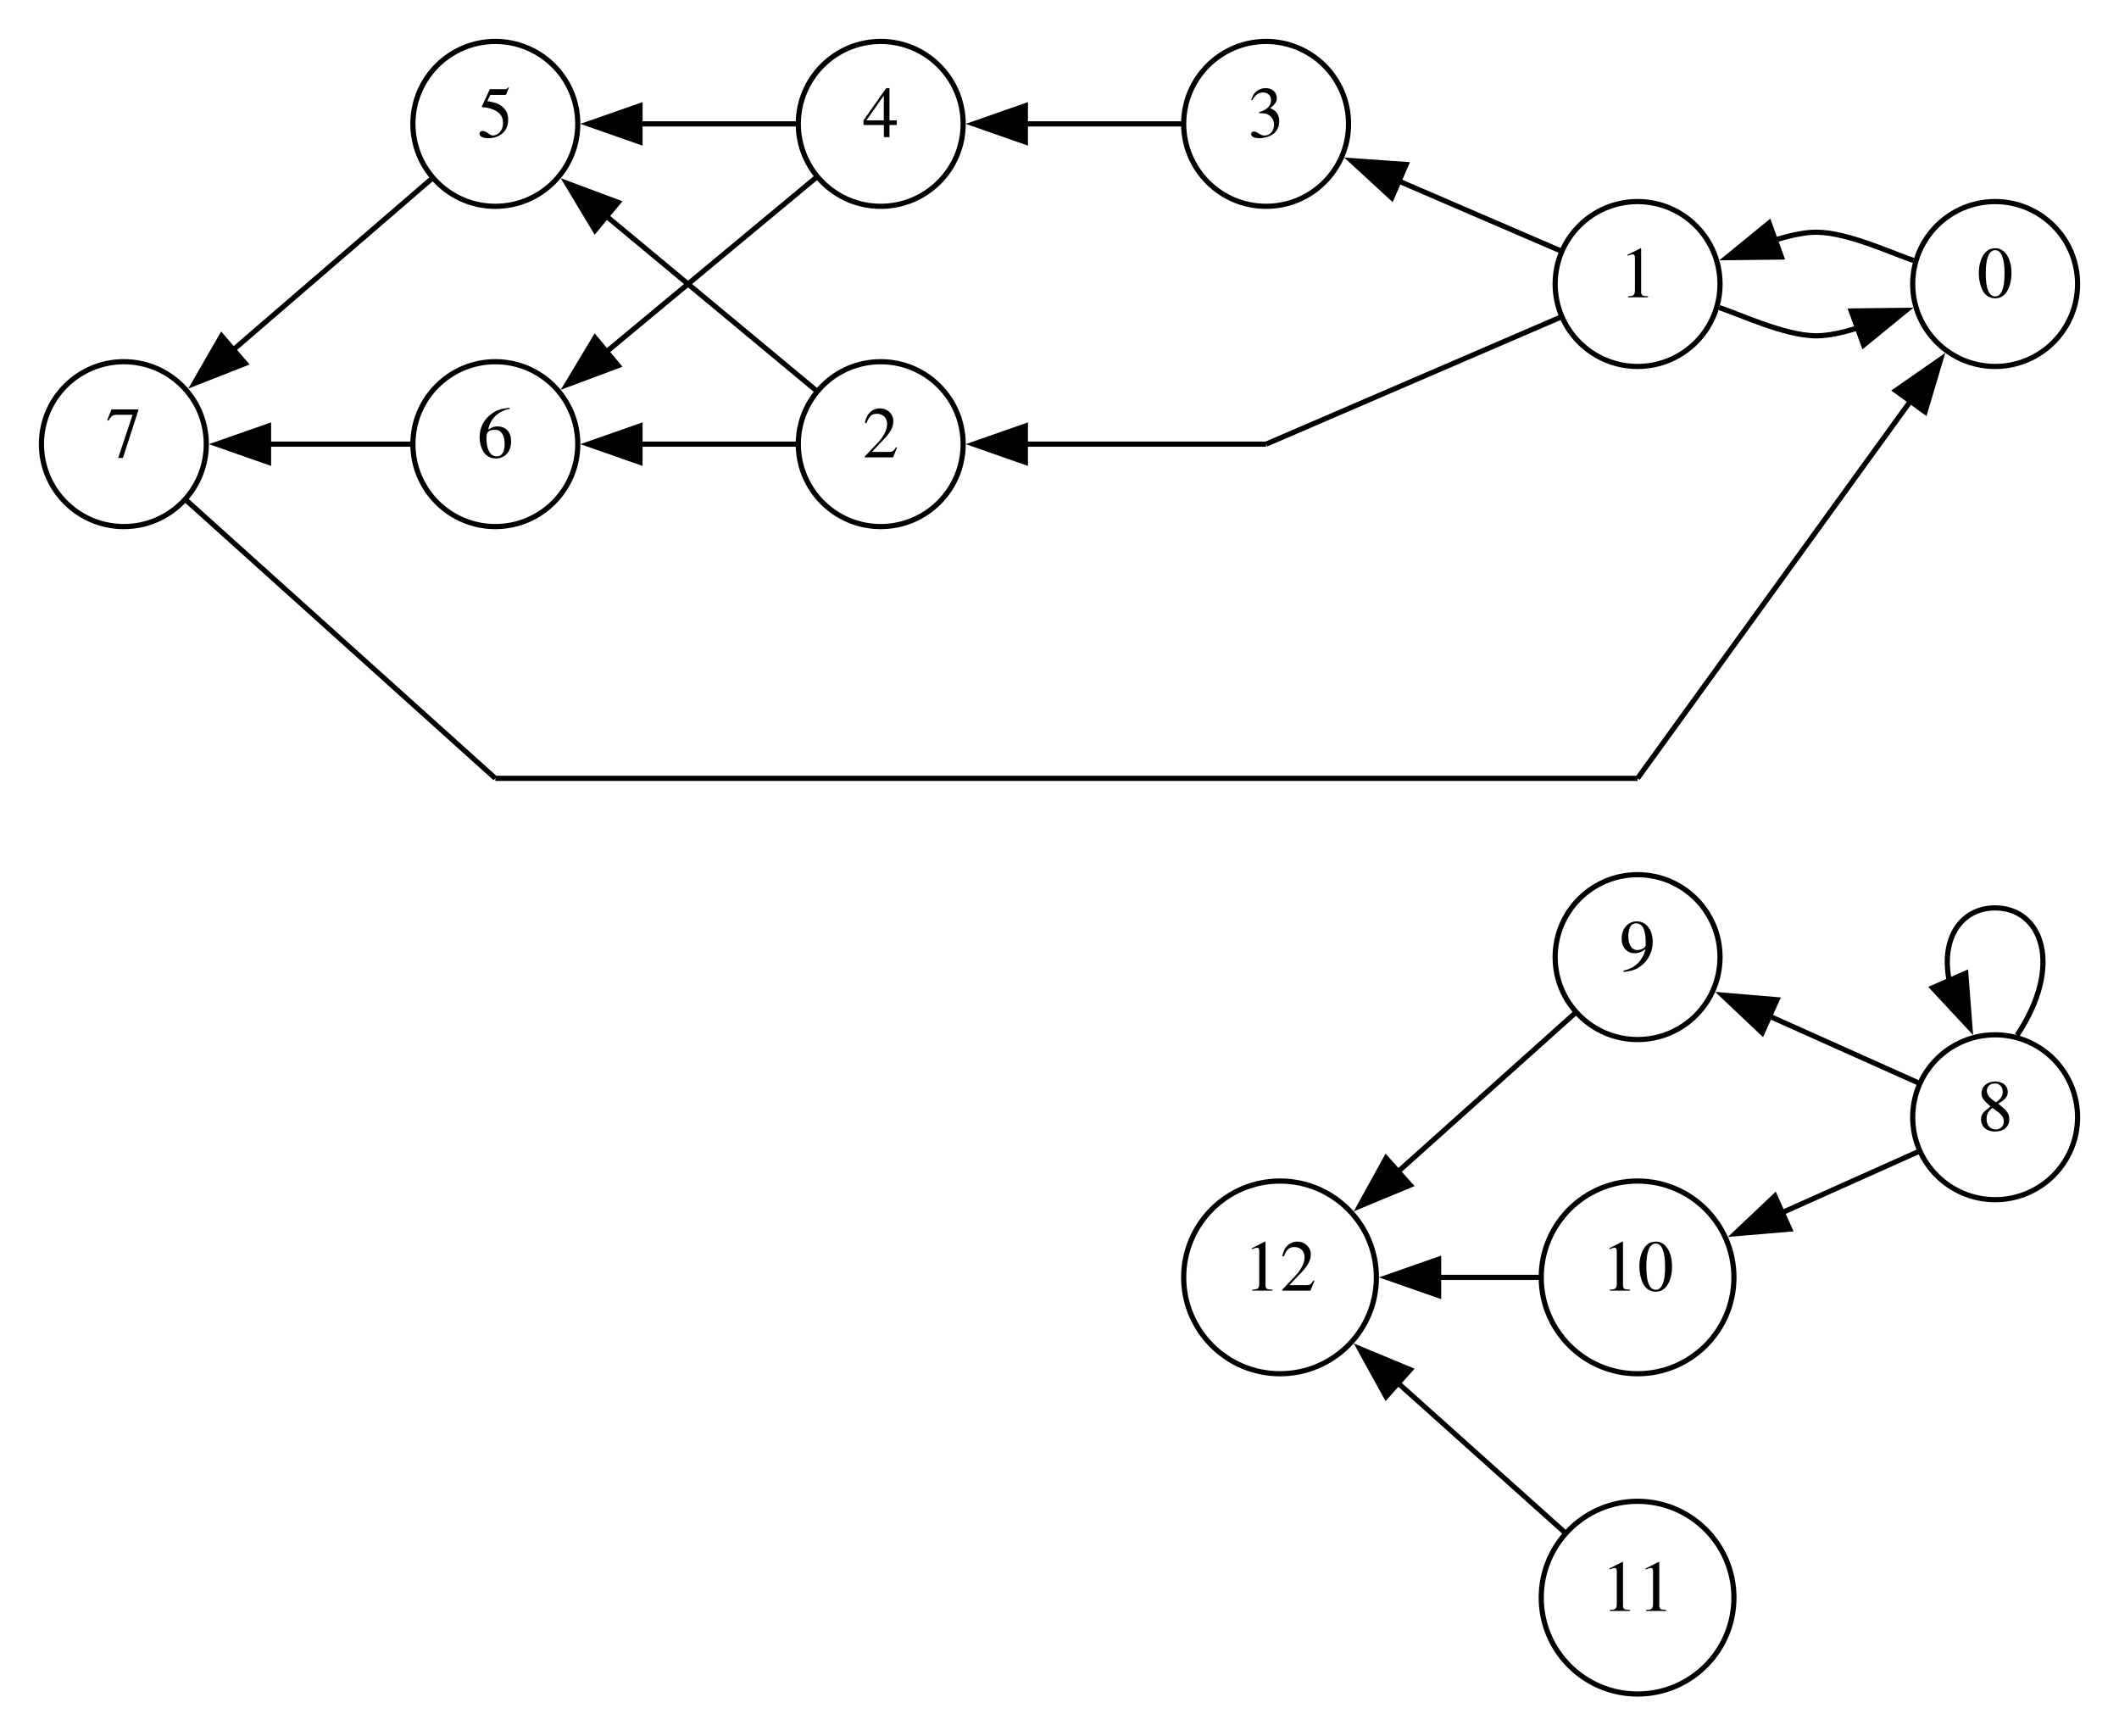
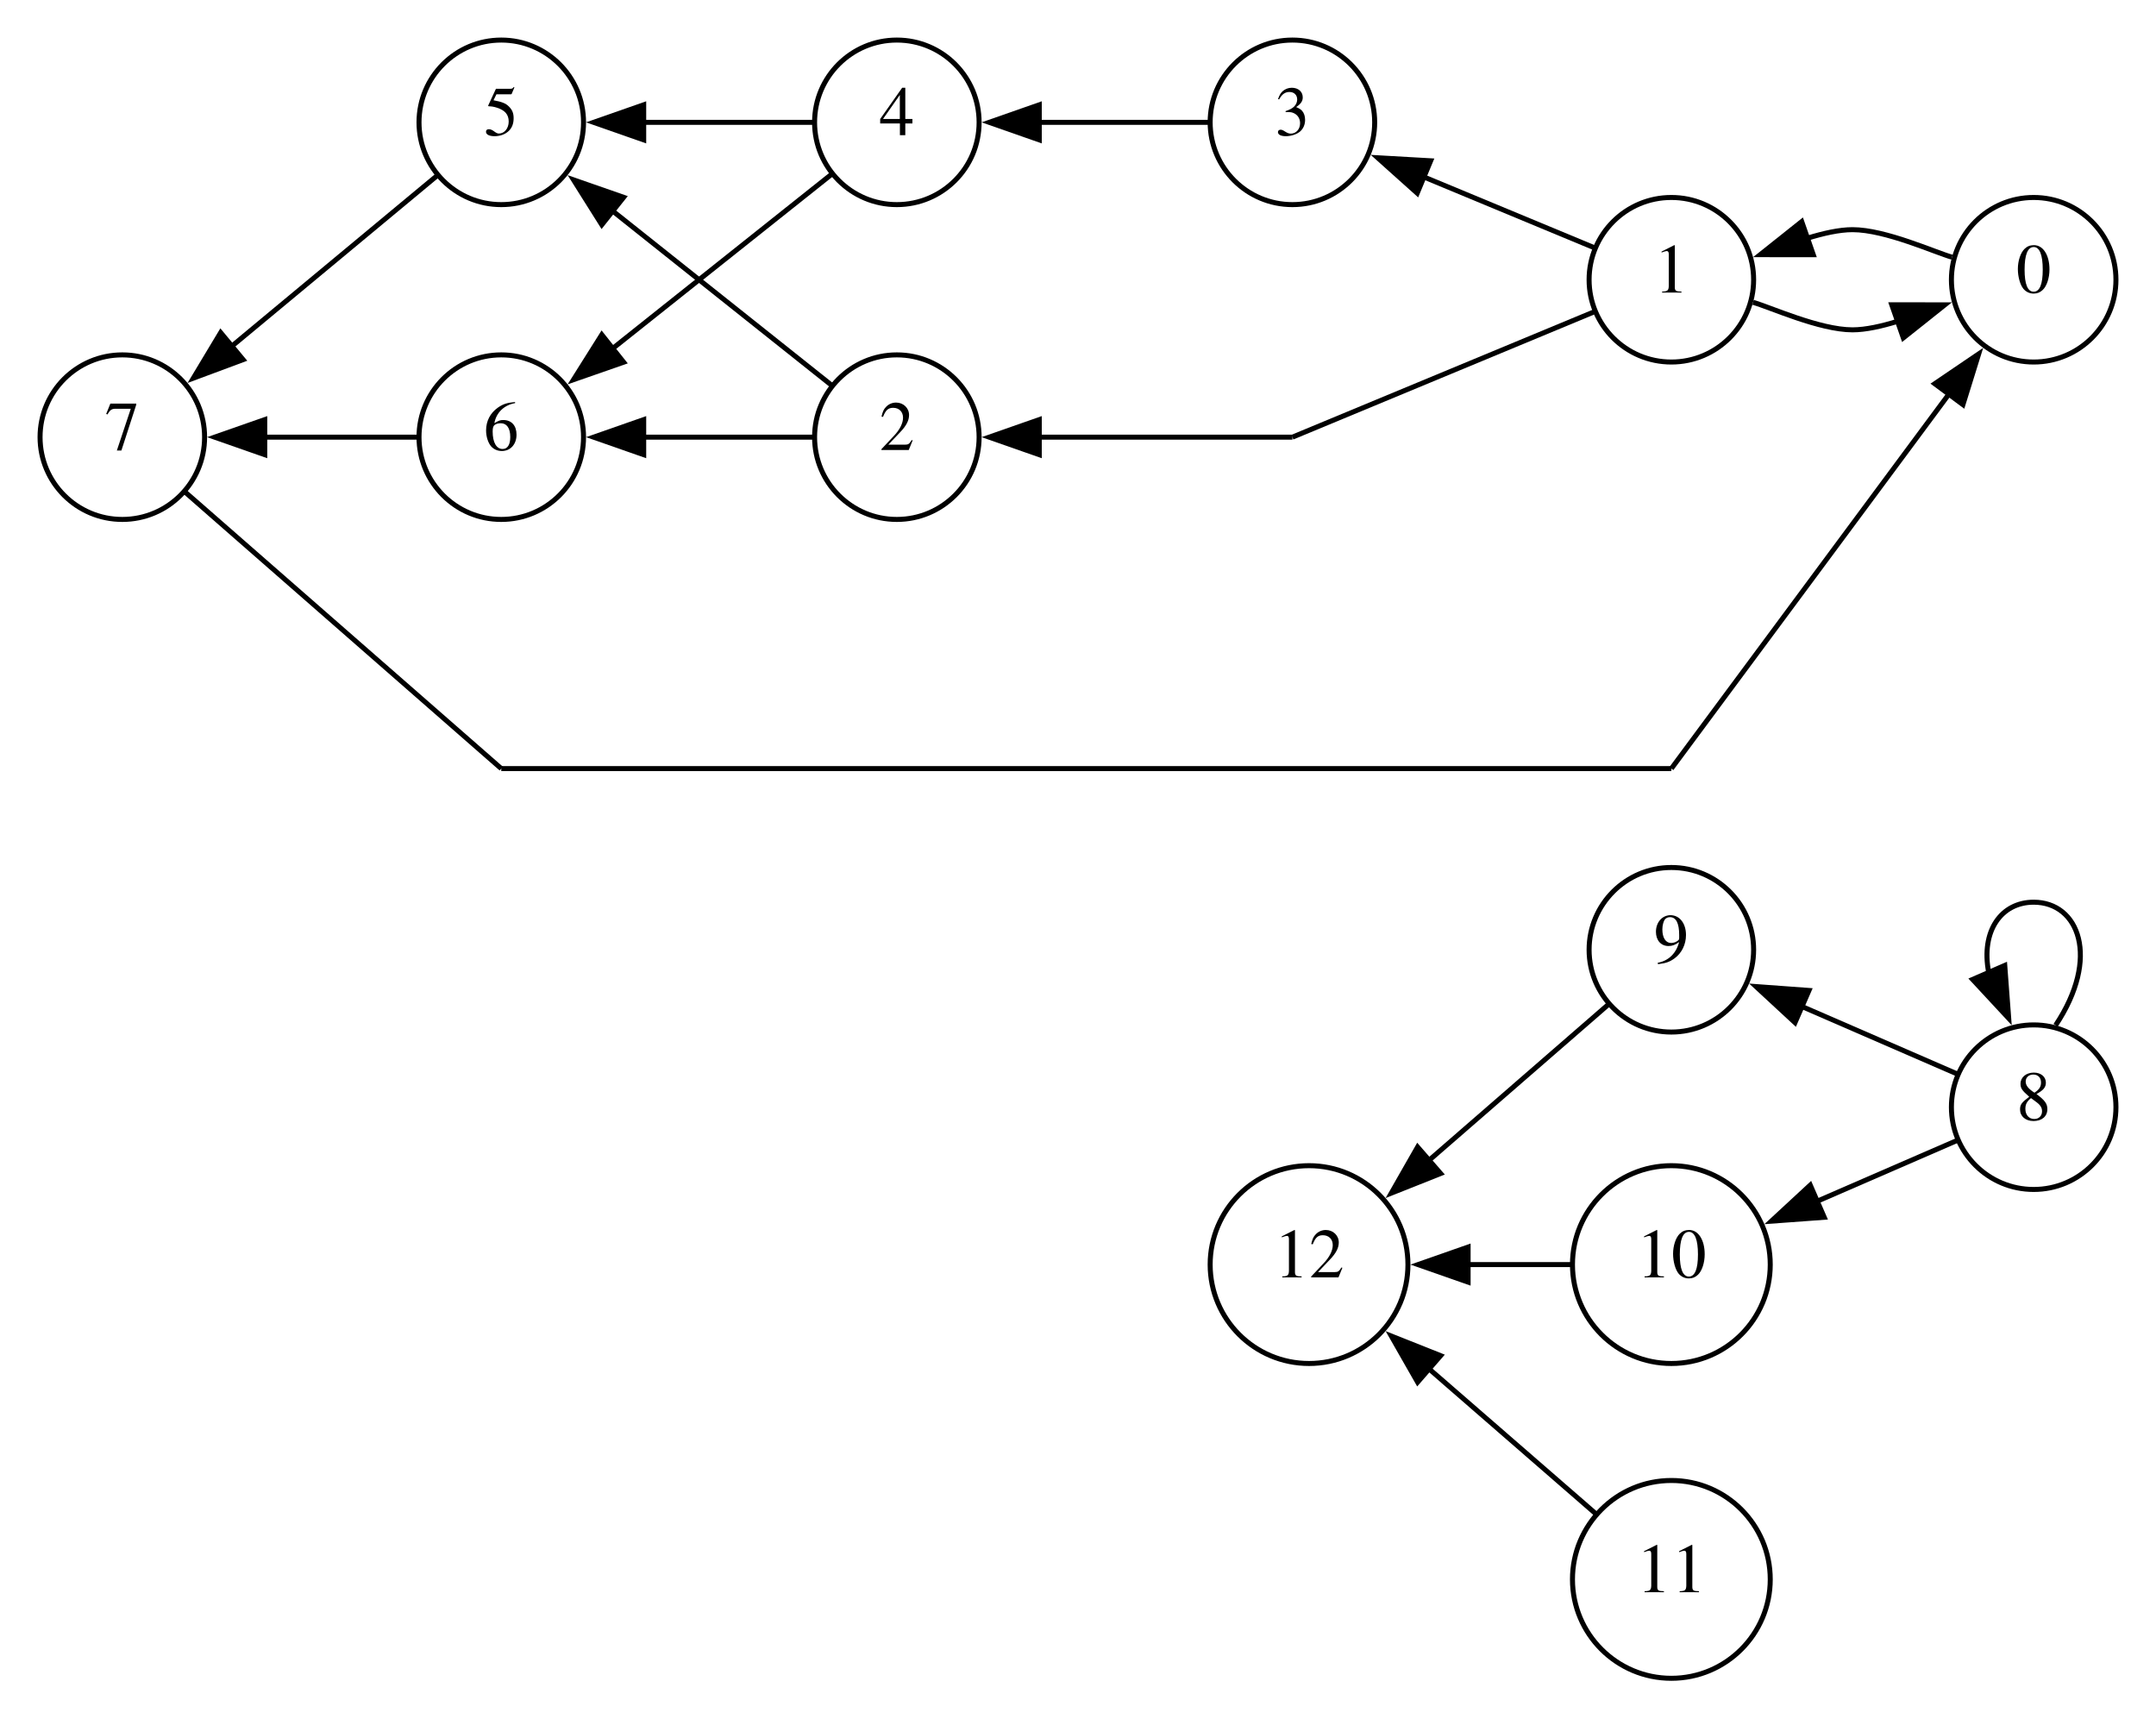
- <svg xmlns="http://www.w3.org/2000/svg" width="409.1" height="335.028" viewBox="0 0 409.1 335.028">
-   <g id="graph0" class="graph" transform="translate(23.91383,23.91383) scale(1.0)">
-     <rect x="-23.914" y="-23.914" width="409.1" height="335.028" fill="none" />
+ <svg xmlns="http://www.w3.org/2000/svg" width="430.519" height="343.083" viewBox="0 0 430.519 343.083">
+   <g id="graph0" class="graph" transform="translate(24.42681,24.42681) scale(1.0)">
+     <rect x="-24.427" y="-24.427" width="430.519" height="343.083" fill="none" />
    <g class="node" id="node0">
-       <circle cx="361.273" cy="30.914" r="15.914" fill="none" stroke="black" />
-       <text x="361.273" y="30.914" text-anchor="middle" dominant-baseline="central" font-family="Times,serif" font-size="14">0</text>
+       <circle cx="381.666" cy="31.427" r="16.427" fill="none" stroke="black" />
+       <text x="381.666" y="31.427" text-anchor="middle" dominant-baseline="central" font-family="Times,serif" font-size="14">0</text>
    </g>
    <g class="node" id="node1">
-       <circle cx="292.243" cy="30.914" r="15.914" fill="none" stroke="black" />
-       <text x="292.243" y="30.914" text-anchor="middle" dominant-baseline="central" font-family="Times,serif" font-size="14">1</text>
+       <circle cx="309.317" cy="31.427" r="16.427" fill="none" stroke="black" />
+       <text x="309.317" y="31.427" text-anchor="middle" dominant-baseline="central" font-family="Times,serif" font-size="14">1</text>
    </g>
    <g class="node" id="node2">
-       <circle cx="146.121" cy="61.828" r="15.914" fill="none" stroke="black" />
-       <text x="146.121" y="61.828" text-anchor="middle" dominant-baseline="central" font-family="Times,serif" font-size="14">2</text>
+       <circle cx="154.659" cy="62.854" r="16.427" fill="none" stroke="black" />
+       <text x="154.659" y="62.854" text-anchor="middle" dominant-baseline="central" font-family="Times,serif" font-size="14">2</text>
    </g>
    <g class="node" id="node3">
-       <circle cx="220.526" cy="0" r="15.914" fill="none" stroke="black" />
-       <text x="220.526" y="0" text-anchor="middle" dominant-baseline="central" font-family="Times,serif" font-size="14">3</text>
+       <circle cx="233.648" cy="0" r="16.427" fill="none" stroke="black" />
+       <text x="233.648" y="0" text-anchor="middle" dominant-baseline="central" font-family="Times,serif" font-size="14">3</text>
    </g>
    <g class="node" id="node4">
-       <circle cx="146.121" cy="0" r="15.914" fill="none" stroke="black" />
-       <text x="146.121" y="0" text-anchor="middle" dominant-baseline="central" font-family="Times,serif" font-size="14">4</text>
+       <circle cx="154.659" cy="0" r="16.427" fill="none" stroke="black" />
+       <text x="154.659" y="0" text-anchor="middle" dominant-baseline="central" font-family="Times,serif" font-size="14">4</text>
    </g>
    <g class="node" id="node5">
-       <circle cx="71.717" cy="0" r="15.914" fill="none" stroke="black" />
-       <text x="71.717" y="0" text-anchor="middle" dominant-baseline="central" font-family="Times,serif" font-size="14">5</text>
+       <circle cx="75.669" cy="0" r="16.427" fill="none" stroke="black" />
+       <text x="75.669" y="0" text-anchor="middle" dominant-baseline="central" font-family="Times,serif" font-size="14">5</text>
    </g>
    <g class="node" id="node6">
-       <circle cx="71.717" cy="61.828" r="15.914" fill="none" stroke="black" />
-       <text x="71.717" y="61.828" text-anchor="middle" dominant-baseline="central" font-family="Times,serif" font-size="14">6</text>
+       <circle cx="75.669" cy="62.854" r="16.427" fill="none" stroke="black" />
+       <text x="75.669" y="62.854" text-anchor="middle" dominant-baseline="central" font-family="Times,serif" font-size="14">6</text>
    </g>
    <g class="node" id="node7">
-       <circle cx="0" cy="61.828" r="15.914" fill="none" stroke="black" />
-       <text x="0" y="61.828" text-anchor="middle" dominant-baseline="central" font-family="Times,serif" font-size="14">7</text>
+       <circle cx="0" cy="62.854" r="16.427" fill="none" stroke="black" />
+       <text x="0" y="62.854" text-anchor="middle" dominant-baseline="central" font-family="Times,serif" font-size="14">7</text>
    </g>
    <g class="node" id="node8">
-       <circle cx="361.273" cy="191.771" r="15.914" fill="none" stroke="black" />
-       <text x="361.273" y="191.771" text-anchor="middle" dominant-baseline="central" font-family="Times,serif" font-size="14">8</text>
+       <circle cx="381.666" cy="196.629" r="16.427" fill="none" stroke="black" />
+       <text x="381.666" y="196.629" text-anchor="middle" dominant-baseline="central" font-family="Times,serif" font-size="14">8</text>
    </g>
    <g class="node" id="node9">
-       <circle cx="292.243" cy="160.857" r="15.914" fill="none" stroke="black" />
-       <text x="292.243" y="160.857" text-anchor="middle" dominant-baseline="central" font-family="Times,serif" font-size="14">9</text>
+       <circle cx="309.317" cy="165.202" r="16.427" fill="none" stroke="black" />
+       <text x="309.317" y="165.202" text-anchor="middle" dominant-baseline="central" font-family="Times,serif" font-size="14">9</text>
    </g>
    <g class="node" id="node10">
-       <circle cx="292.243" cy="222.685" r="18.601" fill="none" stroke="black" />
-       <text x="292.243" y="222.685" text-anchor="middle" dominant-baseline="central" font-family="Times,serif" font-size="14">10</text>
+       <circle cx="309.317" cy="228.056" r="19.747" fill="none" stroke="black" />
+       <text x="309.317" y="228.056" text-anchor="middle" dominant-baseline="central" font-family="Times,serif" font-size="14">10</text>
    </g>
    <g class="node" id="node11">
-       <circle cx="292.243" cy="284.513" r="18.601" fill="none" stroke="black" />
-       <text x="292.243" y="284.513" text-anchor="middle" dominant-baseline="central" font-family="Times,serif" font-size="14">11</text>
+       <circle cx="309.317" cy="290.909" r="19.747" fill="none" stroke="black" />
+       <text x="309.317" y="290.909" text-anchor="middle" dominant-baseline="central" font-family="Times,serif" font-size="14">11</text>
    </g>
    <g class="node" id="node12">
-       <circle cx="223.213" cy="222.685" r="18.601" fill="none" stroke="black" />
-       <text x="223.213" y="222.685" text-anchor="middle" dominant-baseline="central" font-family="Times,serif" font-size="14">12</text>
+       <circle cx="236.969" cy="228.056" r="19.747" fill="none" stroke="black" />
+       <text x="236.969" y="228.056" text-anchor="middle" dominant-baseline="central" font-family="Times,serif" font-size="14">12</text>
    </g>
    <g class="node" id="node13">
      </g>
    <g class="node" id="node14">
      </g>
    <g class="node" id="node15">
      </g>
    <g class="edge" id="edge1">
-       <path d="M 345.507 26.346 C 342.382 25.441 333.007 20.914 326.758 20.914 C 324.389 20.914 321.571 21.564 318.815 22.421" fill="none" stroke="black" />
-       <polygon points="309.431,25.829 317.635,19.126 320.025,25.705 309.431,25.829" fill="black" stroke="black" />
+       <path d="M 365.351 26.917 C 362.041 26.002 352.111 21.427 345.491 21.427 C 342.817 21.427 339.602 22.174 336.502 23.124" fill="none" stroke="black" />
+       <polygon points="327.061,26.418 335.35,19.819 337.656,26.428 327.061,26.418" fill="black" stroke="black" />
    </g>
    <g class="edge" id="edge2">
-       <line x1="277.353" y1="24.496" x2="246.172" y2="11.055" stroke="black" />
-       <polygon points="236.989,7.096 247.557,7.841 244.786,14.269 236.989,7.096" fill="black" stroke="black" />
+       <line x1="293.87" y1="25.011" x2="259.913" y2="10.908" stroke="black" />
+       <polygon points="250.678,7.073 261.256,7.676 258.571,14.141 250.678,7.073" fill="black" stroke="black" />
    </g>
    <g class="edge" id="edge3">
-       <line x1="133.651" y1="51.465" x2="93.196" y2="17.849" stroke="black" />
-       <polygon points="85.505,11.458 95.433,15.157 90.96,20.541 85.505,11.458" fill="black" stroke="black" />
+       <line x1="141.57" y1="52.439" x2="97.924" y2="17.708" stroke="black" />
+       <polygon points="90.099,11.482 100.103,14.97 95.744,20.447 90.099,11.482" fill="black" stroke="black" />
    </g>
    <g class="edge" id="edge4">
-       <line x1="129.908" y1="61.828" x2="99.644" y2="61.828" stroke="black" />
-       <polygon points="89.644,61.828 99.644,58.328 99.644,65.328 89.644,61.828" fill="black" stroke="black" />
+       <line x1="137.932" y1="62.854" x2="104.109" y2="62.854" stroke="black" />
+       <polygon points="94.109,62.854 104.109,59.354 104.109,66.354 94.109,62.854" fill="black" stroke="black" />
    </g>
    <g class="edge" id="edge5">
-       <line x1="204.312" y1="1.98562155782343e-15" x2="174.049" y2="0" stroke="black" />
-       <polygon points="164.049,0 174.049,-3.5 174.049,3.5 164.049,0" fill="black" stroke="black" />
+       <line x1="216.921" y1="2.0484431091792297e-15" x2="183.099" y2="0" stroke="black" />
+       <polygon points="173.099,0 183.099,-3.5 183.099,3.5 173.099,0" fill="black" stroke="black" />
    </g>
    <g class="edge" id="edge6">
-       <line x1="129.908" y1="1.98562155782343e-15" x2="99.644" y2="0" stroke="black" />
-       <polygon points="89.644,0 99.644,-3.5 99.644,3.5 89.644,0" fill="black" stroke="black" />
+       <line x1="137.932" y1="2.0484431091792297e-15" x2="104.109" y2="0" stroke="black" />
+       <polygon points="94.109,0 104.109,-3.5 104.109,3.5 94.109,0" fill="black" stroke="black" />
    </g>
    <g class="edge" id="edge7">
-       <line x1="133.651" y1="10.362" x2="93.196" y2="43.979" stroke="black" />
-       <polygon points="85.505,50.37 90.96,41.287 95.433,46.671 85.505,50.37" fill="black" stroke="black" />
+       <line x1="141.57" y1="10.415" x2="97.924" y2="45.145" stroke="black" />
+       <polygon points="90.099,51.372 95.744,42.406 100.103,47.884 90.099,51.372" fill="black" stroke="black" />
    </g>
    <g class="edge" id="edge8">
-       <line x1="59.437" y1="10.587" x2="21.152" y2="43.592" stroke="black" />
-       <polygon points="13.578,50.122 18.867,40.941 23.437,46.243 13.578,50.122" fill="black" stroke="black" />
+       <line x1="62.802" y1="10.688" x2="21.877" y2="44.681" stroke="black" />
+       <polygon points="14.185,51.071 19.641,41.989 24.114,47.374 14.185,51.071" fill="black" stroke="black" />
    </g>
    <g class="edge" id="edge9">
-       <line x1="55.503" y1="61.828" x2="27.927" y2="61.828" stroke="black" />
-       <polygon points="17.927,61.828 27.927,58.328 27.927,65.328 17.927,61.828" fill="black" stroke="black" />
+       <line x1="58.942" y1="62.854" x2="28.44" y2="62.854" stroke="black" />
+       <polygon points="18.44,62.854 28.44,59.354 28.44,66.354 18.44,62.854" fill="black" stroke="black" />
    </g>
    <g class="edge" id="edge10">
-       <path d="M 308.008 35.482 C 311.133 36.387 320.508 40.914 326.758 40.914 C 329.126 40.914 331.944 40.264 334.7 39.407" fill="none" stroke="black" />
-       <polygon points="344.084,35.998 335.88,42.702 333.49,36.122 344.084,35.998" fill="black" stroke="black" />
+       <path d="M 325.632 35.937 C 328.942 36.852 338.872 41.427 345.491 41.427 C 348.166 41.427 351.38 40.68 354.481 39.73" fill="none" stroke="black" />
+       <polygon points="363.922,36.436 355.633,43.035 353.327,36.425 363.922,36.436" fill="black" stroke="black" />
    </g>
    <g class="edge" id="edge11">
-       <line x1="346.475" y1="185.144" x2="317.731" y2="172.272" stroke="black" />
-       <polygon points="308.604,168.185 319.161,169.078 316.3,175.466 308.604,168.185" fill="black" stroke="black" />
+       <line x1="366.324" y1="189.965" x2="335.403" y2="176.533" stroke="black" />
+       <polygon points="326.231,172.549 336.797,173.323 334.008,179.743 326.231,172.549" fill="black" stroke="black" />
    </g>
    <g class="edge" id="edge12">
-       <line x1="346.475" y1="198.398" x2="320.183" y2="210.172" stroke="black" />
-       <polygon points="311.057,214.26 318.753,206.978 321.614,213.367 311.057,214.26" fill="black" stroke="black" />
+       <line x1="366.324" y1="203.293" x2="338.449" y2="215.402" stroke="black" />
+       <polygon points="329.277,219.386 337.054,212.191 339.843,218.612 329.277,219.386" fill="black" stroke="black" />
    </g>
    <g class="edge" id="edge13">
-       <line x1="280.165" y1="171.675" x2="246.018" y2="202.26" stroke="black" />
-       <polygon points="238.569,208.931 243.683,199.653 248.353,204.867 238.569,208.931" fill="black" stroke="black" />
+       <line x1="296.69" y1="176.172" x2="260.945" y2="207.226" stroke="black" />
+       <polygon points="253.396,213.784 258.65,204.584 263.241,209.868 253.396,213.784" fill="black" stroke="black" />
    </g>
    <g class="edge" id="edge14">
-       <line x1="273.342" y1="222.685" x2="253.828" y2="222.685" stroke="black" />
-       <polygon points="243.828,222.685 253.828,219.185 253.828,226.185 243.828,222.685" fill="black" stroke="black" />
+       <line x1="289.27" y1="228.056" x2="268.73" y2="228.056" stroke="black" />
+       <polygon points="258.73,228.056 268.73,224.556 268.73,231.556 258.73,228.056" fill="black" stroke="black" />
    </g>
    <g class="edge" id="edge15">
-       <line x1="278.163" y1="271.902" x2="246.018" y2="243.111" stroke="black" />
-       <polygon points="238.569,236.439 248.353,240.503 243.683,245.718 238.569,236.439" fill="black" stroke="black" />
+       <line x1="294.183" y1="277.762" x2="260.945" y2="248.886" stroke="black" />
+       <polygon points="253.396,242.327 263.241,246.243 258.65,251.528 253.396,242.327" fill="black" stroke="black" />
    </g>
    <g class="edge" id="edge16">
-       <path d="M 365.521 175.917 C 374.521 162.417 370.273 151.357 361.273 151.357 C 354.784 151.357 350.765 157.107 352.401 165.374" fill="none" stroke="black" />
-       <polygon points="356.416,174.531 349.195,166.779 355.605,163.967 356.416,174.531" fill="black" stroke="black" />
+       <path d="M 386.047 180.279 C 395.047 166.779 390.666 155.702 381.666 155.702 C 375.177 155.702 371.089 161.46 372.686 169.733" fill="none" stroke="black" />
+       <polygon points="376.68,178.891 369.474,171.124 375.891,168.326 376.68,178.891" fill="black" stroke="black" />
    </g>
    <g class="edge" id="edge17">
-       <line x1="277.353" y1="37.332" x2="220.526" y2="61.828" stroke="black" />
-       <line x1="220.526" y1="61.828" x2="174.049" y2="61.828" stroke="black" />
-       <polygon points="164.049,61.828 174.049,58.328 174.049,65.328 164.049,61.828" fill="black" stroke="black" />
+       <line x1="293.87" y1="37.842" x2="233.648" y2="62.854" stroke="black" />
+       <line x1="233.648" y1="62.854" x2="183.099" y2="62.854" stroke="black" />
+       <polygon points="173.099,62.854 183.099,59.354 183.099,66.354 173.099,62.854" fill="black" stroke="black" />
    </g>
    <g class="edge" id="edge18">
-       <line x1="12.054" y1="72.671" x2="71.717" y2="126.343" stroke="black" />
-       <line x1="71.717" y1="126.343" x2="292.243" y2="126.343" stroke="black" />
-       <line x1="292.243" y1="126.343" x2="344.904" y2="53.542" stroke="black" />
-       <polygon points="350.765,45.439 347.74,55.593 342.068,51.49 350.765,45.439" fill="black" stroke="black" />
+       <line x1="12.591" y1="73.865" x2="75.669" y2="129.028" stroke="black" />
+       <line x1="75.669" y1="129.028" x2="309.317" y2="129.028" stroke="black" />
+       <line x1="309.317" y1="129.028" x2="364.729" y2="54.275" stroke="black" />
+       <polygon points="370.684,46.241 367.541,56.359 361.918,52.19 370.684,46.241" fill="black" stroke="black" />
    </g>
  </g>
</svg>
